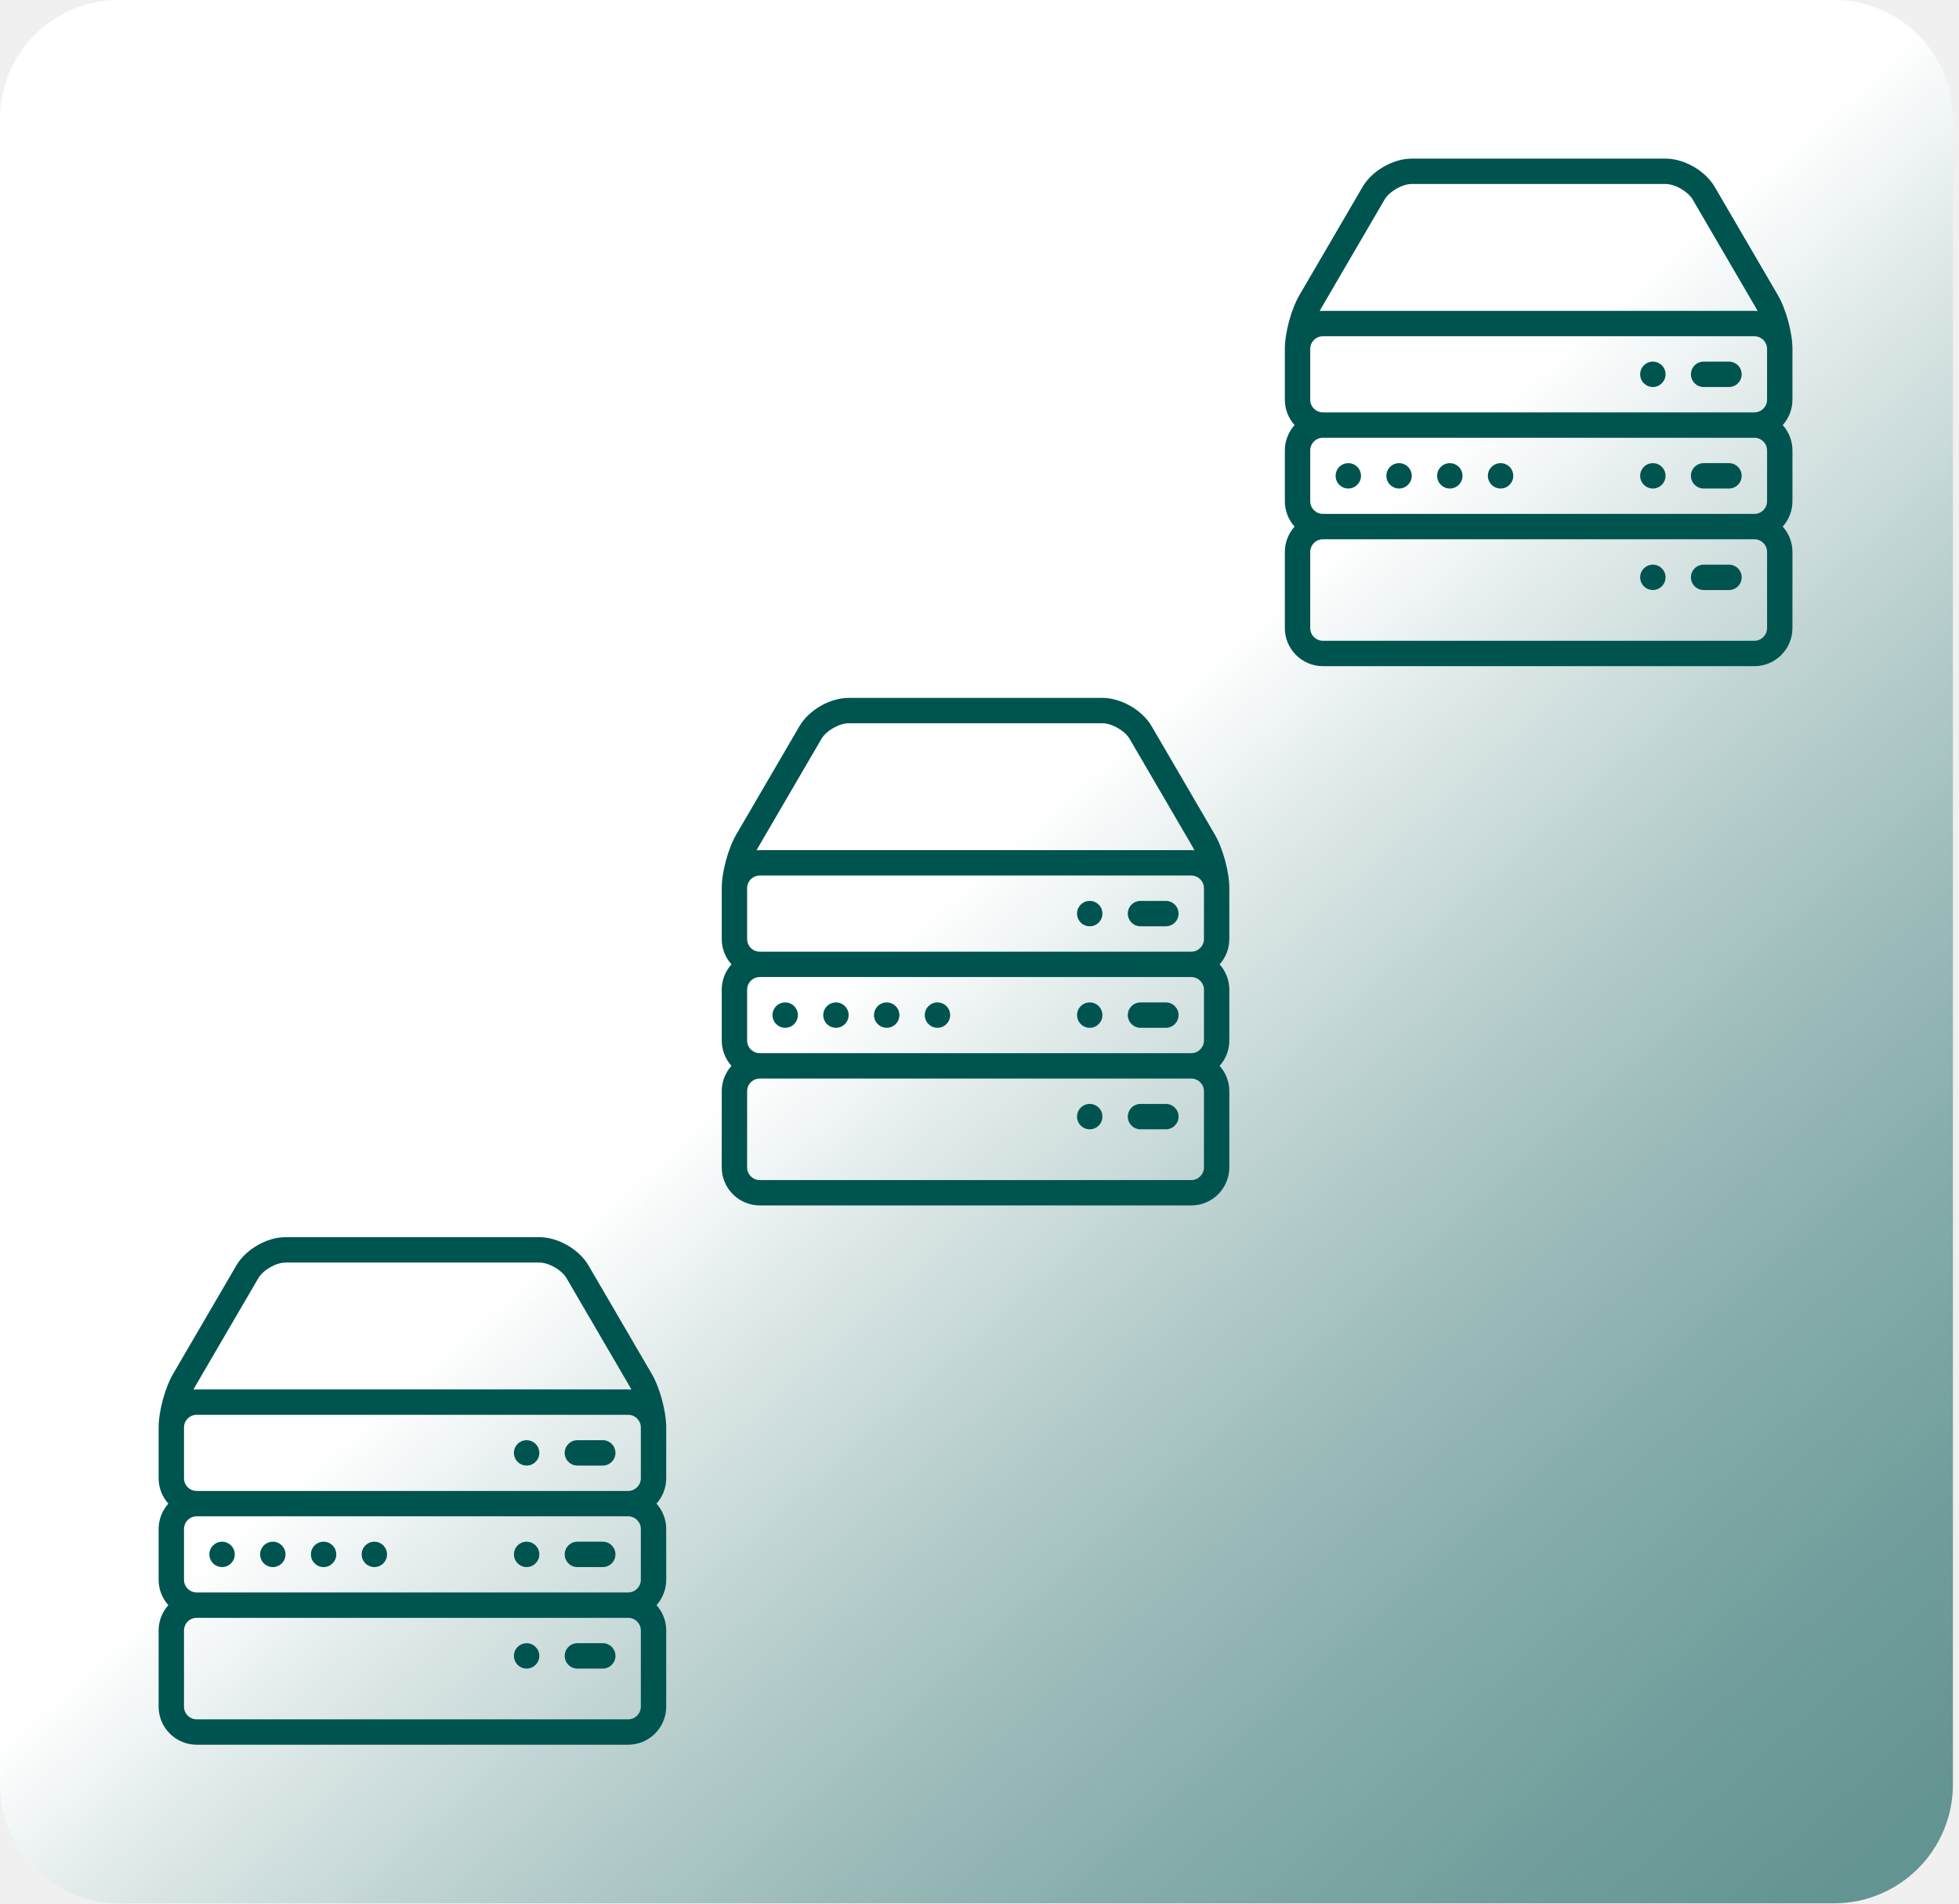
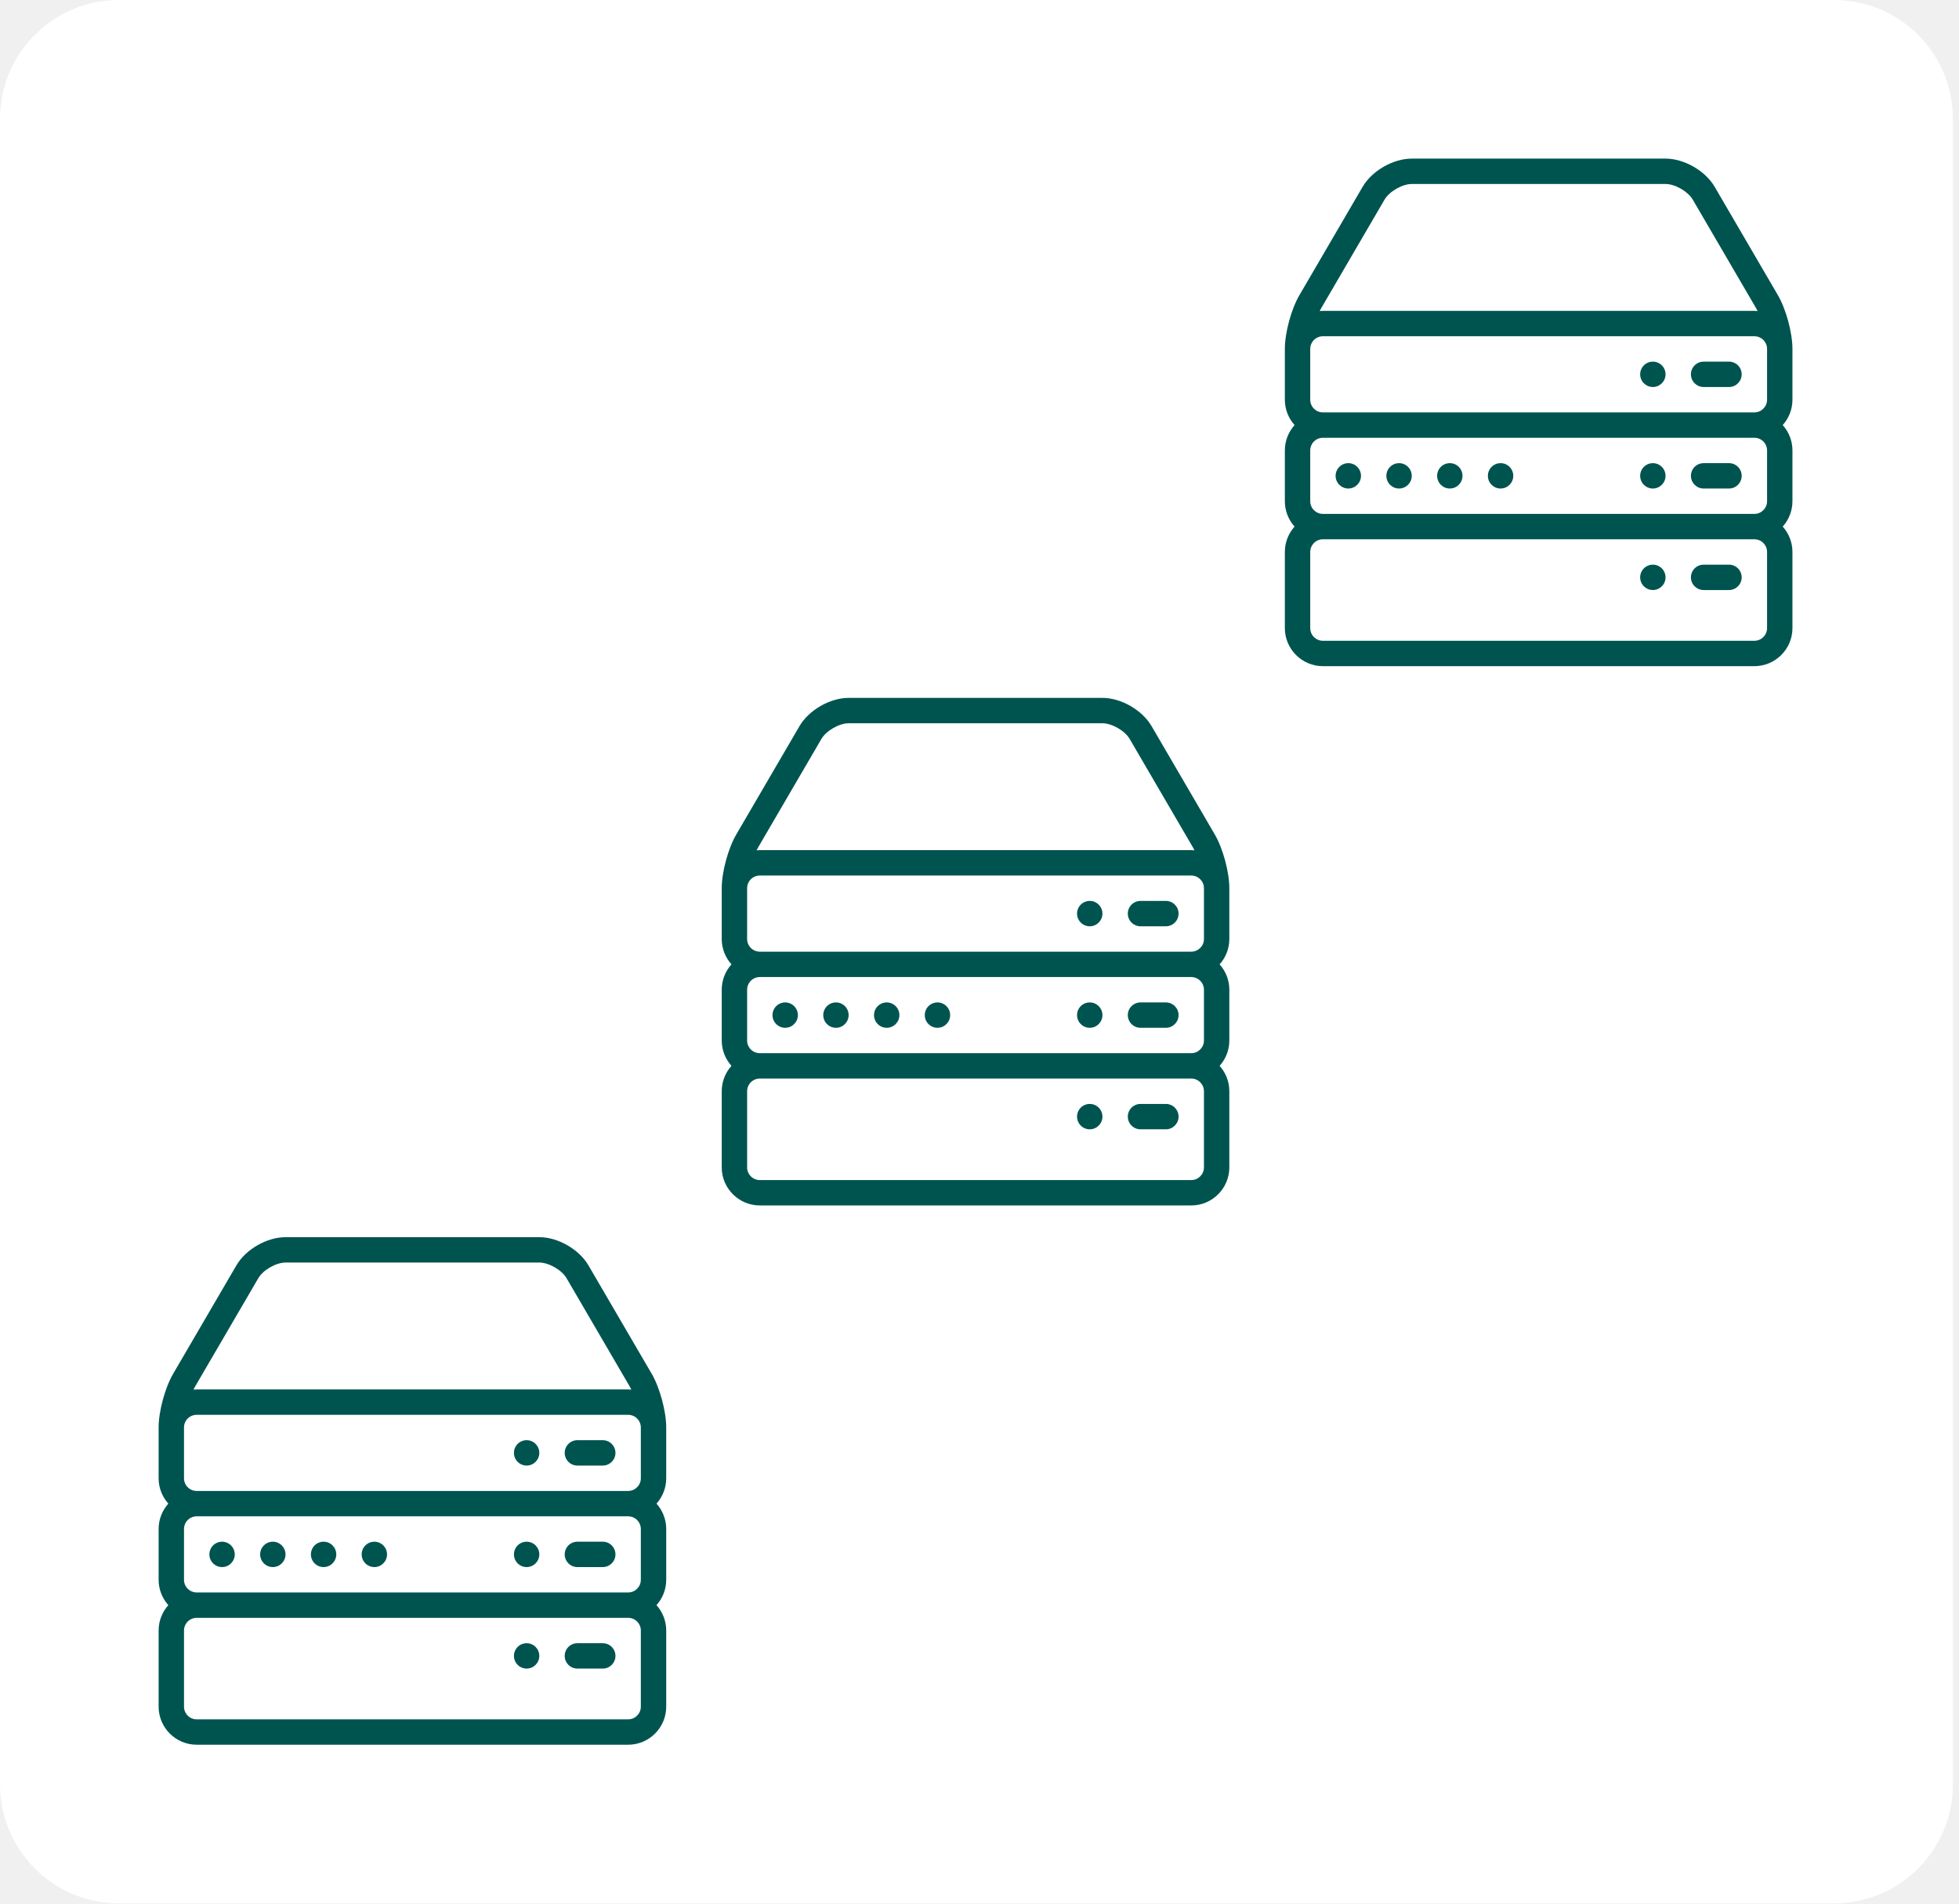
<svg xmlns="http://www.w3.org/2000/svg" width="247px" height="240px" viewBox="0 0 247 240" version="1.1">
-   <defs>
-     <linearGradient x1="3.655%" y1="2.5%" x2="96.293%" y2="102.365%" id="linearGradient-1">
-       <stop stop-color="#FFFFFF" offset="0%" />
-       <stop stop-color="#FFFFFF" offset="46.35%" />
-       <stop stop-color="#005450" stop-opacity="0.598" offset="100%" />
-     </linearGradient>
-   </defs>
  <g id="Page-1" stroke="none" stroke-width="1" fill="none" fill-rule="evenodd">
-     <g id="Artboard" transform="translate(-1602, -4884)">
-       <g id="Group-5-Copy-2" transform="translate(455, 242)">
+     <g id="Artboard" transform="translate(-1855, -4884)">
+       <g id="Group-5-Copy-3" transform="translate(708, 242)">
        <g id="Stacked-Group-2" transform="translate(250, 3404)">
          <g id="Group-7-Copy" transform="translate(0, 1229)">
-             <g id="homeservers" transform="translate(897, 9)">
-               <rect id="background" fill="url(#linearGradient-1)" x="2.84217094e-13" y="0" width="246.234" height="240" rx="15" />
+             <g id="homeservers-copy" transform="translate(897, 9)">
+               <rect id="background" fill="#FFFFFF" x="2.84217094e-13" y="0" width="246.234" height="240" rx="15" />
              <g id="server" transform="translate(162, 20)" fill="#005450" fill-rule="nonzero">
                <path d="M56,28.8 L52.8,28.8 C51.917,28.8 51.2,28.083 51.2,27.2 C51.2,26.317 51.917,25.6 52.8,25.6 L56,25.6 C56.883,25.6 57.6,26.317 57.6,27.2 C57.6,28.083 56.883,28.8 56,28.8 Z" id="Path" />
                <path d="M56,41.6 L52.8,41.6 C51.917,41.6 51.2,40.883 51.2,40 C51.2,39.117 51.917,38.4 52.8,38.4 L56,38.4 C56.883,38.4 57.6,39.117 57.6,40 C57.6,40.883 56.883,41.6 56,41.6 Z" id="Path" />
                <path d="M56,54.4 L52.8,54.4 C51.917,54.4 51.2,53.683 51.2,52.8 C51.2,51.917 51.917,51.2 52.8,51.2 L56,51.2 C56.883,51.2 57.6,51.917 57.6,52.8 C57.6,53.683 56.883,54.4 56,54.4 Z" id="Path" />
                <path d="M64,24 C64,21.962 63.197,18.989 62.17,17.229 L54.195,3.558 C53.011,1.53 50.349,0 48,0 L16,0 C13.651,0 10.989,1.53 9.805,3.558 L1.83,17.229 C0.803,18.989 0,21.962 0,24 L0,30.4 C0,31.629 0.464,32.749 1.226,33.6 C0.464,34.451 0,35.571 0,36.8 L0,43.2 C0,44.429 0.464,45.549 1.226,46.4 C0.464,47.251 0,48.371 0,49.6 L0,59.2 C0,61.846 2.154,64 4.8,64 L59.2,64 C61.846,64 64,61.846 64,59.2 L64,49.6 C64,48.371 63.536,47.251 62.774,46.4 C63.536,45.549 64,44.429 64,43.2 L64,36.8 C64,35.571 63.536,34.451 62.774,33.6 C63.536,32.749 64,31.629 64,30.4 L64,24 Z M60.8,36.8 L60.8,43.2 C60.8,44.083 60.083,44.8 59.2,44.8 L4.8,44.8 C3.917,44.8 3.2,44.083 3.2,43.2 L3.2,36.8 C3.2,35.917 3.917,35.2 4.8,35.2 L59.2,35.2 C60.083,35.2 60.8,35.917 60.8,36.8 Z M4.8,32 C3.917,32 3.2,31.283 3.2,30.4 L3.2,24 C3.2,23.117 3.917,22.4 4.8,22.4 L59.2,22.4 C60.083,22.4 60.8,23.117 60.8,24 L60.8,30.4 C60.8,31.283 60.083,32 59.2,32 L4.8,32 Z M12.57,5.171 C13.171,4.141 14.806,3.2 16,3.2 L48,3.2 C49.194,3.2 50.829,4.138 51.43,5.171 L59.405,18.842 C59.472,18.957 59.539,19.085 59.606,19.219 C59.472,19.206 59.338,19.2 59.2,19.2 L4.8,19.2 C4.662,19.2 4.528,19.206 4.394,19.219 C4.461,19.085 4.528,18.96 4.595,18.842 L12.57,5.171 Z M60.8,59.2 C60.8,60.083 60.083,60.8 59.2,60.8 L4.8,60.8 C3.917,60.8 3.2,60.083 3.2,59.2 L3.2,49.6 C3.2,48.717 3.917,48 4.8,48 L59.2,48 C60.083,48 60.8,48.717 60.8,49.6 L60.8,59.2 Z" id="Shape" />
                <path d="M9.6,40 C9.6,40.883 8.883,41.6 8,41.6 C7.117,41.6 6.4,40.883 6.4,40 C6.4,39.117 7.117,38.4 8,38.4 C8.883,38.4 9.6,39.117 9.6,40 Z" id="Path" />
                <path d="M16,40 C16,40.883 15.283,41.6 14.4,41.6 C13.517,41.6 12.8,40.883 12.8,40 C12.8,39.117 13.517,38.4 14.4,38.4 C15.283,38.4 16,39.117 16,40 Z" id="Path" />
                <path d="M22.4,40 C22.4,40.883 21.683,41.6 20.8,41.6 C19.917,41.6 19.2,40.883 19.2,40 C19.2,39.117 19.917,38.4 20.8,38.4 C21.683,38.4 22.4,39.117 22.4,40 Z" id="Path" />
                <path d="M28.8,40 C28.8,40.883 28.083,41.6 27.2,41.6 C26.317,41.6 25.6,40.883 25.6,40 C25.6,39.117 26.317,38.4 27.2,38.4 C28.083,38.4 28.8,39.117 28.8,40 Z" id="Path" />
                <path d="M48,27.2 C48,28.083 47.283,28.8 46.4,28.8 C45.517,28.8 44.8,28.083 44.8,27.2 C44.8,26.317 45.517,25.6 46.4,25.6 C47.283,25.6 48,26.317 48,27.2 Z" id="Path" />
                <path d="M48,40 C48,40.883 47.283,41.6 46.4,41.6 C45.517,41.6 44.8,40.883 44.8,40 C44.8,39.117 45.517,38.4 46.4,38.4 C47.283,38.4 48,39.117 48,40 Z" id="Path" />
                <path d="M48,52.8 C48,53.683 47.283,54.4 46.4,54.4 C45.517,54.4 44.8,53.683 44.8,52.8 C44.8,51.917 45.517,51.2 46.4,51.2 C47.283,51.2 48,51.917 48,52.8 Z" id="Path" />
              </g>
              <g id="server" transform="translate(91, 88)" fill="#005450" fill-rule="nonzero">
                <path d="M56,28.8 L52.8,28.8 C51.917,28.8 51.2,28.083 51.2,27.2 C51.2,26.317 51.917,25.6 52.8,25.6 L56,25.6 C56.883,25.6 57.6,26.317 57.6,27.2 C57.6,28.083 56.883,28.8 56,28.8 Z" id="Path" />
                <path d="M56,41.6 L52.8,41.6 C51.917,41.6 51.2,40.883 51.2,40 C51.2,39.117 51.917,38.4 52.8,38.4 L56,38.4 C56.883,38.4 57.6,39.117 57.6,40 C57.6,40.883 56.883,41.6 56,41.6 Z" id="Path" />
                <path d="M56,54.4 L52.8,54.4 C51.917,54.4 51.2,53.683 51.2,52.8 C51.2,51.917 51.917,51.2 52.8,51.2 L56,51.2 C56.883,51.2 57.6,51.917 57.6,52.8 C57.6,53.683 56.883,54.4 56,54.4 Z" id="Path" />
                <path d="M64,24 C64,21.962 63.197,18.989 62.17,17.229 L54.195,3.558 C53.011,1.53 50.349,0 48,0 L16,0 C13.651,0 10.989,1.53 9.805,3.558 L1.83,17.229 C0.803,18.989 0,21.962 0,24 L0,30.4 C0,31.629 0.464,32.749 1.226,33.6 C0.464,34.451 0,35.571 0,36.8 L0,43.2 C0,44.429 0.464,45.549 1.226,46.4 C0.464,47.251 0,48.371 0,49.6 L0,59.2 C0,61.846 2.154,64 4.8,64 L59.2,64 C61.846,64 64,61.846 64,59.2 L64,49.6 C64,48.371 63.536,47.251 62.774,46.4 C63.536,45.549 64,44.429 64,43.2 L64,36.8 C64,35.571 63.536,34.451 62.774,33.6 C63.536,32.749 64,31.629 64,30.4 L64,24 Z M60.8,36.8 L60.8,43.2 C60.8,44.083 60.083,44.8 59.2,44.8 L4.8,44.8 C3.917,44.8 3.2,44.083 3.2,43.2 L3.2,36.8 C3.2,35.917 3.917,35.2 4.8,35.2 L59.2,35.2 C60.083,35.2 60.8,35.917 60.8,36.8 Z M4.8,32 C3.917,32 3.2,31.283 3.2,30.4 L3.2,24 C3.2,23.117 3.917,22.4 4.8,22.4 L59.2,22.4 C60.083,22.4 60.8,23.117 60.8,24 L60.8,30.4 C60.8,31.283 60.083,32 59.2,32 L4.8,32 Z M12.57,5.171 C13.171,4.141 14.806,3.2 16,3.2 L48,3.2 C49.194,3.2 50.829,4.138 51.43,5.171 L59.405,18.842 C59.472,18.957 59.539,19.085 59.606,19.219 C59.472,19.206 59.338,19.2 59.2,19.2 L4.8,19.2 C4.662,19.2 4.528,19.206 4.394,19.219 C4.461,19.085 4.528,18.96 4.595,18.842 L12.57,5.171 Z M60.8,59.2 C60.8,60.083 60.083,60.8 59.2,60.8 L4.8,60.8 C3.917,60.8 3.2,60.083 3.2,59.2 L3.2,49.6 C3.2,48.717 3.917,48 4.8,48 L59.2,48 C60.083,48 60.8,48.717 60.8,49.6 L60.8,59.2 Z" id="Shape" />
                <path d="M9.6,40 C9.6,40.883 8.883,41.6 8,41.6 C7.117,41.6 6.4,40.883 6.4,40 C6.4,39.117 7.117,38.4 8,38.4 C8.883,38.4 9.6,39.117 9.6,40 Z" id="Path" />
                <path d="M16,40 C16,40.883 15.283,41.6 14.4,41.6 C13.517,41.6 12.8,40.883 12.8,40 C12.8,39.117 13.517,38.4 14.4,38.4 C15.283,38.4 16,39.117 16,40 Z" id="Path" />
                <path d="M22.4,40 C22.4,40.883 21.683,41.6 20.8,41.6 C19.917,41.6 19.2,40.883 19.2,40 C19.2,39.117 19.917,38.4 20.8,38.4 C21.683,38.4 22.4,39.117 22.4,40 Z" id="Path" />
                <path d="M28.8,40 C28.8,40.883 28.083,41.6 27.2,41.6 C26.317,41.6 25.6,40.883 25.6,40 C25.6,39.117 26.317,38.4 27.2,38.4 C28.083,38.4 28.8,39.117 28.8,40 Z" id="Path" />
                <path d="M48,27.2 C48,28.083 47.283,28.8 46.4,28.8 C45.517,28.8 44.8,28.083 44.8,27.2 C44.8,26.317 45.517,25.6 46.4,25.6 C47.283,25.6 48,26.317 48,27.2 Z" id="Path" />
                <path d="M48,40 C48,40.883 47.283,41.6 46.4,41.6 C45.517,41.6 44.8,40.883 44.8,40 C44.8,39.117 45.517,38.4 46.4,38.4 C47.283,38.4 48,39.117 48,40 Z" id="Path" />
                <path d="M48,52.8 C48,53.683 47.283,54.4 46.4,54.4 C45.517,54.4 44.8,53.683 44.8,52.8 C44.8,51.917 45.517,51.2 46.4,51.2 C47.283,51.2 48,51.917 48,52.8 Z" id="Path" />
              </g>
              <g id="server" transform="translate(20, 156)" fill="#005450" fill-rule="nonzero">
                <path d="M56,28.8 L52.8,28.8 C51.917,28.8 51.2,28.083 51.2,27.2 C51.2,26.317 51.917,25.6 52.8,25.6 L56,25.6 C56.883,25.6 57.6,26.317 57.6,27.2 C57.6,28.083 56.883,28.8 56,28.8 Z" id="Path" />
                <path d="M56,41.6 L52.8,41.6 C51.917,41.6 51.2,40.883 51.2,40 C51.2,39.117 51.917,38.4 52.8,38.4 L56,38.4 C56.883,38.4 57.6,39.117 57.6,40 C57.6,40.883 56.883,41.6 56,41.6 Z" id="Path" />
                <path d="M56,54.4 L52.8,54.4 C51.917,54.4 51.2,53.683 51.2,52.8 C51.2,51.917 51.917,51.2 52.8,51.2 L56,51.2 C56.883,51.2 57.6,51.917 57.6,52.8 C57.6,53.683 56.883,54.4 56,54.4 Z" id="Path" />
                <path d="M64,24 C64,21.962 63.197,18.989 62.17,17.229 L54.195,3.558 C53.011,1.53 50.349,0 48,0 L16,0 C13.651,0 10.989,1.53 9.805,3.558 L1.83,17.229 C0.803,18.989 0,21.962 0,24 L0,30.4 C0,31.629 0.464,32.749 1.226,33.6 C0.464,34.451 0,35.571 0,36.8 L0,43.2 C0,44.429 0.464,45.549 1.226,46.4 C0.464,47.251 0,48.371 0,49.6 L0,59.2 C0,61.846 2.154,64 4.8,64 L59.2,64 C61.846,64 64,61.846 64,59.2 L64,49.6 C64,48.371 63.536,47.251 62.774,46.4 C63.536,45.549 64,44.429 64,43.2 L64,36.8 C64,35.571 63.536,34.451 62.774,33.6 C63.536,32.749 64,31.629 64,30.4 L64,24 Z M60.8,36.8 L60.8,43.2 C60.8,44.083 60.083,44.8 59.2,44.8 L4.8,44.8 C3.917,44.8 3.2,44.083 3.2,43.2 L3.2,36.8 C3.2,35.917 3.917,35.2 4.8,35.2 L59.2,35.2 C60.083,35.2 60.8,35.917 60.8,36.8 Z M4.8,32 C3.917,32 3.2,31.283 3.2,30.4 L3.2,24 C3.2,23.117 3.917,22.4 4.8,22.4 L59.2,22.4 C60.083,22.4 60.8,23.117 60.8,24 L60.8,30.4 C60.8,31.283 60.083,32 59.2,32 L4.8,32 Z M12.57,5.171 C13.171,4.141 14.806,3.2 16,3.2 L48,3.2 C49.194,3.2 50.829,4.138 51.43,5.171 L59.405,18.842 C59.472,18.957 59.539,19.085 59.606,19.219 C59.472,19.206 59.338,19.2 59.2,19.2 L4.8,19.2 C4.662,19.2 4.528,19.206 4.394,19.219 C4.461,19.085 4.528,18.96 4.595,18.842 L12.57,5.171 Z M60.8,59.2 C60.8,60.083 60.083,60.8 59.2,60.8 L4.8,60.8 C3.917,60.8 3.2,60.083 3.2,59.2 L3.2,49.6 C3.2,48.717 3.917,48 4.8,48 L59.2,48 C60.083,48 60.8,48.717 60.8,49.6 L60.8,59.2 Z" id="Shape" />
                <path d="M9.6,40 C9.6,40.883 8.883,41.6 8,41.6 C7.117,41.6 6.4,40.883 6.4,40 C6.4,39.117 7.117,38.4 8,38.4 C8.883,38.4 9.6,39.117 9.6,40 Z" id="Path" />
                <path d="M16,40 C16,40.883 15.283,41.6 14.4,41.6 C13.517,41.6 12.8,40.883 12.8,40 C12.8,39.117 13.517,38.4 14.4,38.4 C15.283,38.4 16,39.117 16,40 Z" id="Path" />
                <path d="M22.4,40 C22.4,40.883 21.683,41.6 20.8,41.6 C19.917,41.6 19.2,40.883 19.2,40 C19.2,39.117 19.917,38.4 20.8,38.4 C21.683,38.4 22.4,39.117 22.4,40 Z" id="Path" />
                <path d="M28.8,40 C28.8,40.883 28.083,41.6 27.2,41.6 C26.317,41.6 25.6,40.883 25.6,40 C25.6,39.117 26.317,38.4 27.2,38.4 C28.083,38.4 28.8,39.117 28.8,40 Z" id="Path" />
                <path d="M48,27.2 C48,28.083 47.283,28.8 46.4,28.8 C45.517,28.8 44.8,28.083 44.8,27.2 C44.8,26.317 45.517,25.6 46.4,25.6 C47.283,25.6 48,26.317 48,27.2 Z" id="Path" />
                <path d="M48,40 C48,40.883 47.283,41.6 46.4,41.6 C45.517,41.6 44.8,40.883 44.8,40 C44.8,39.117 45.517,38.4 46.4,38.4 C47.283,38.4 48,39.117 48,40 Z" id="Path" />
                <path d="M48,52.8 C48,53.683 47.283,54.4 46.4,54.4 C45.517,54.4 44.8,53.683 44.8,52.8 C44.8,51.917 45.517,51.2 46.4,51.2 C47.283,51.2 48,51.917 48,52.8 Z" id="Path" />
              </g>
            </g>
          </g>
        </g>
      </g>
    </g>
  </g>
</svg>
